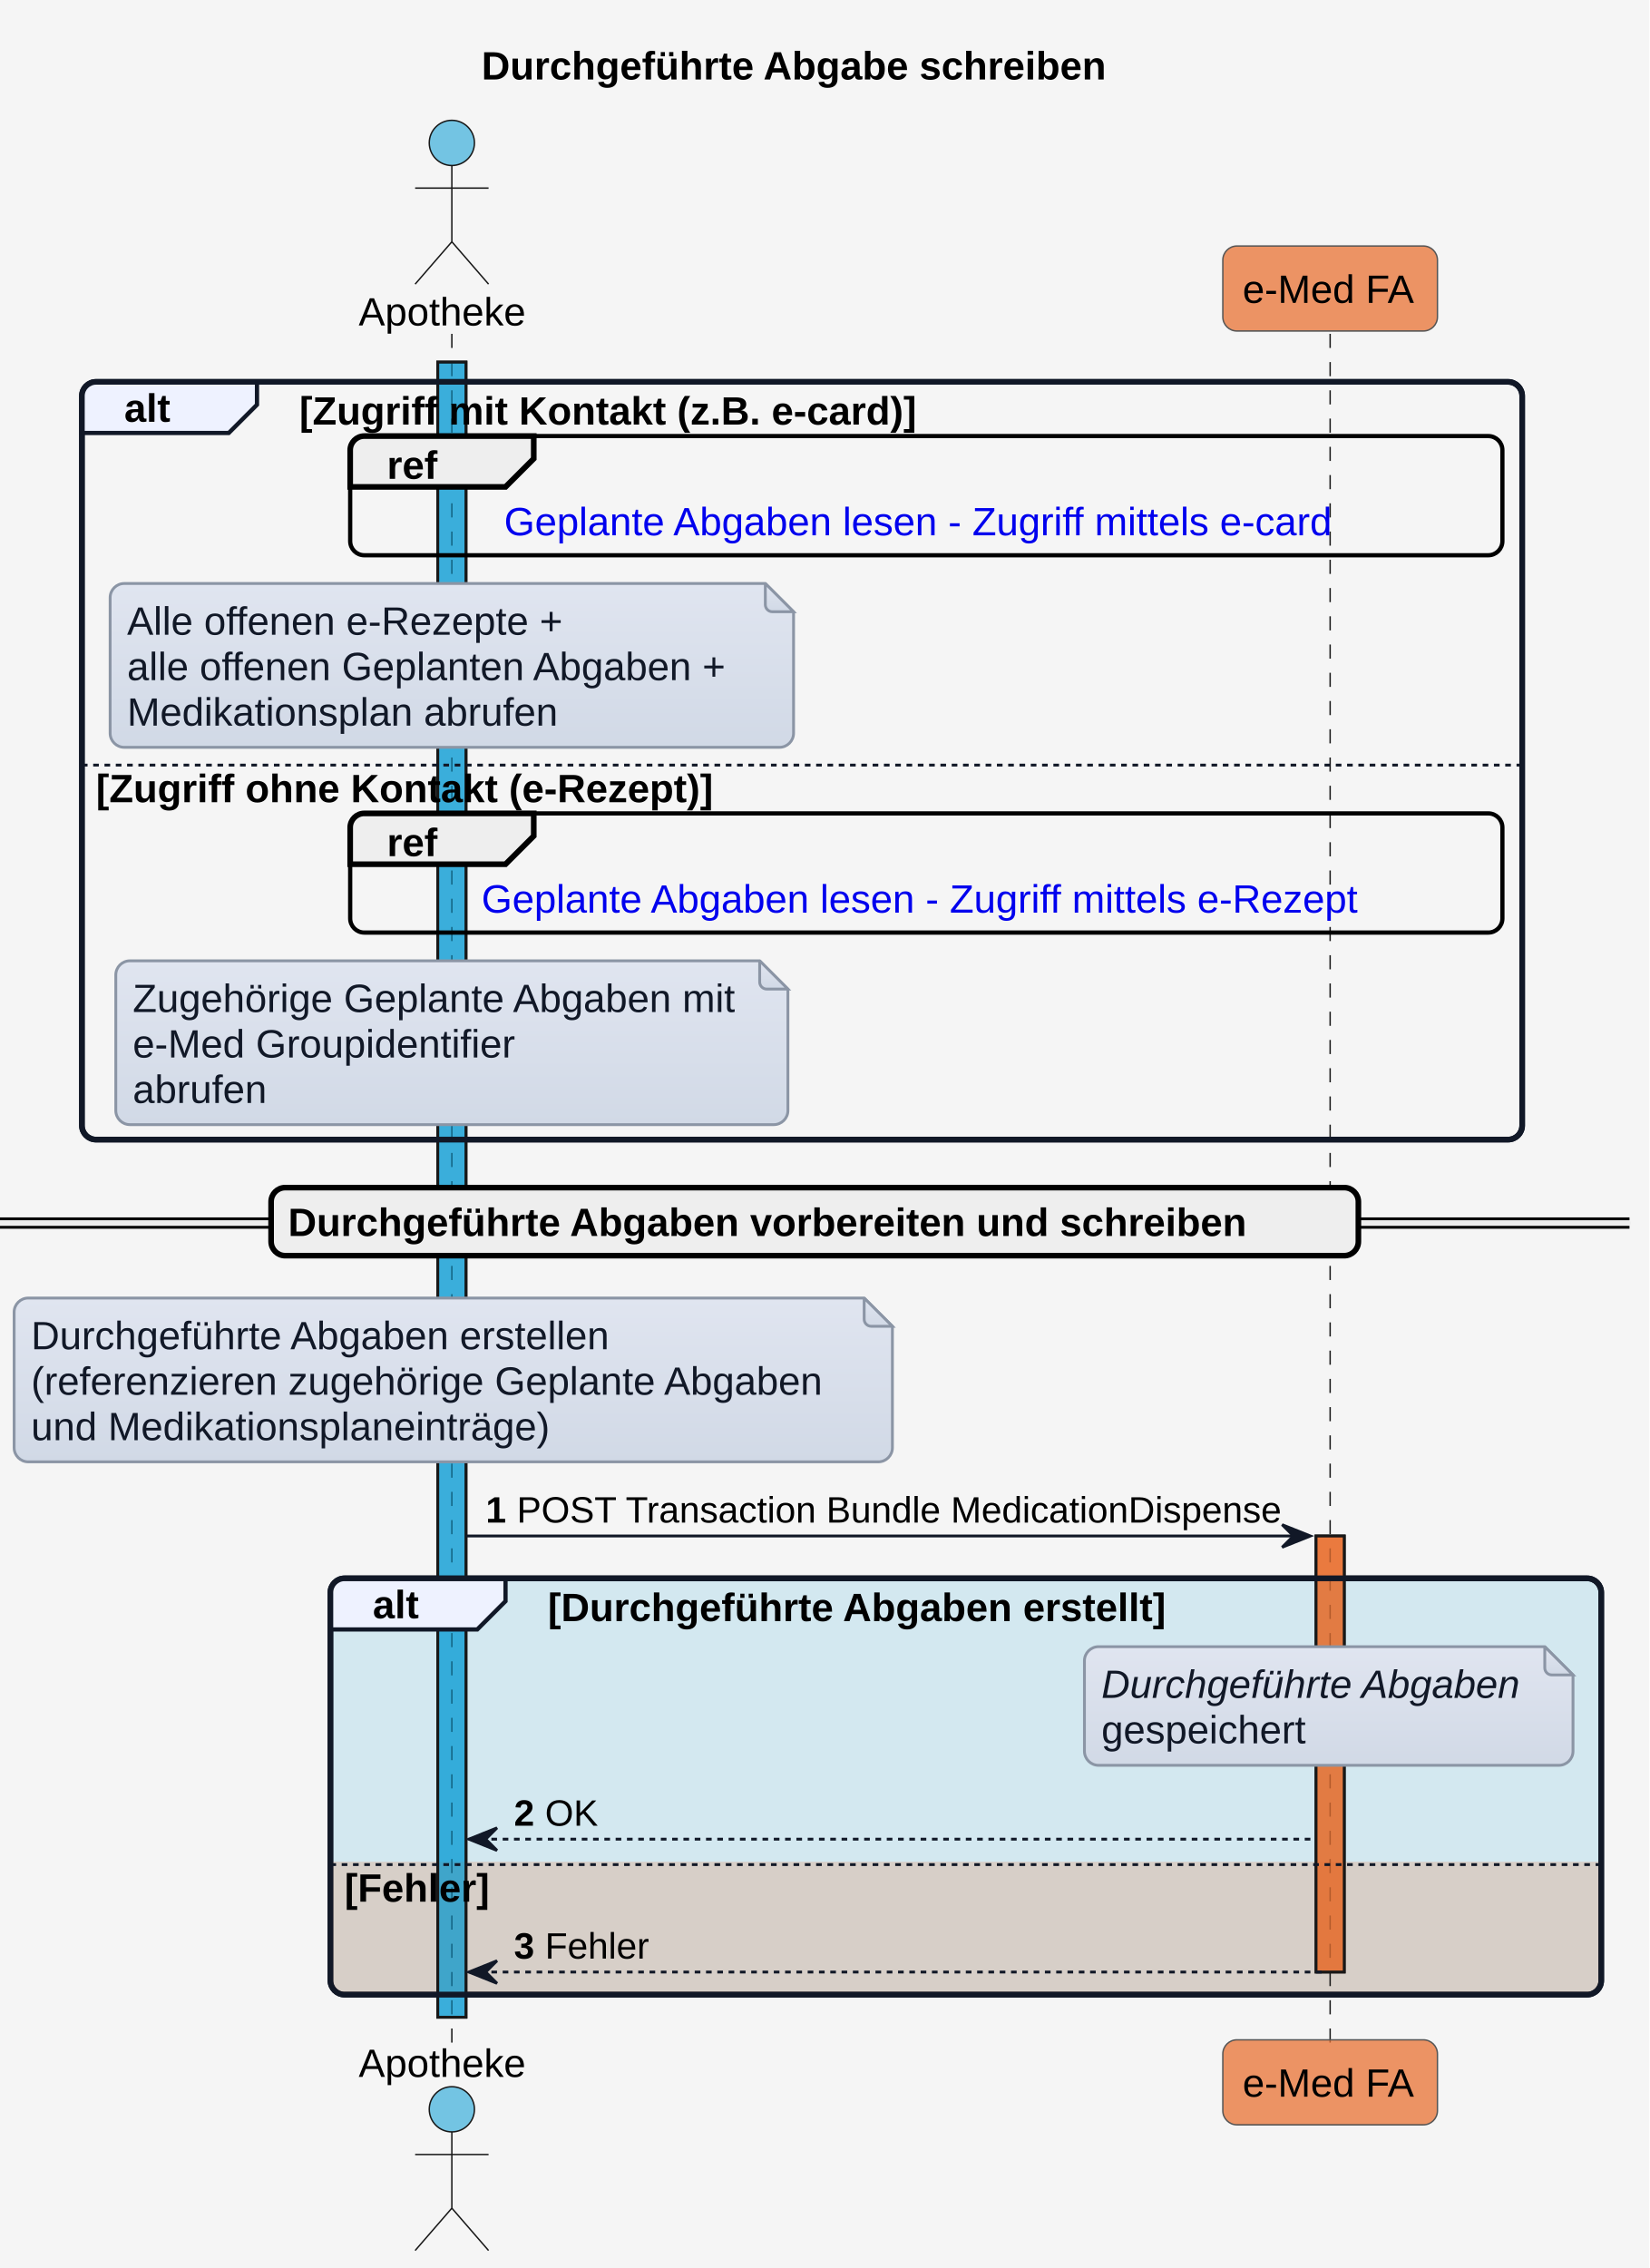
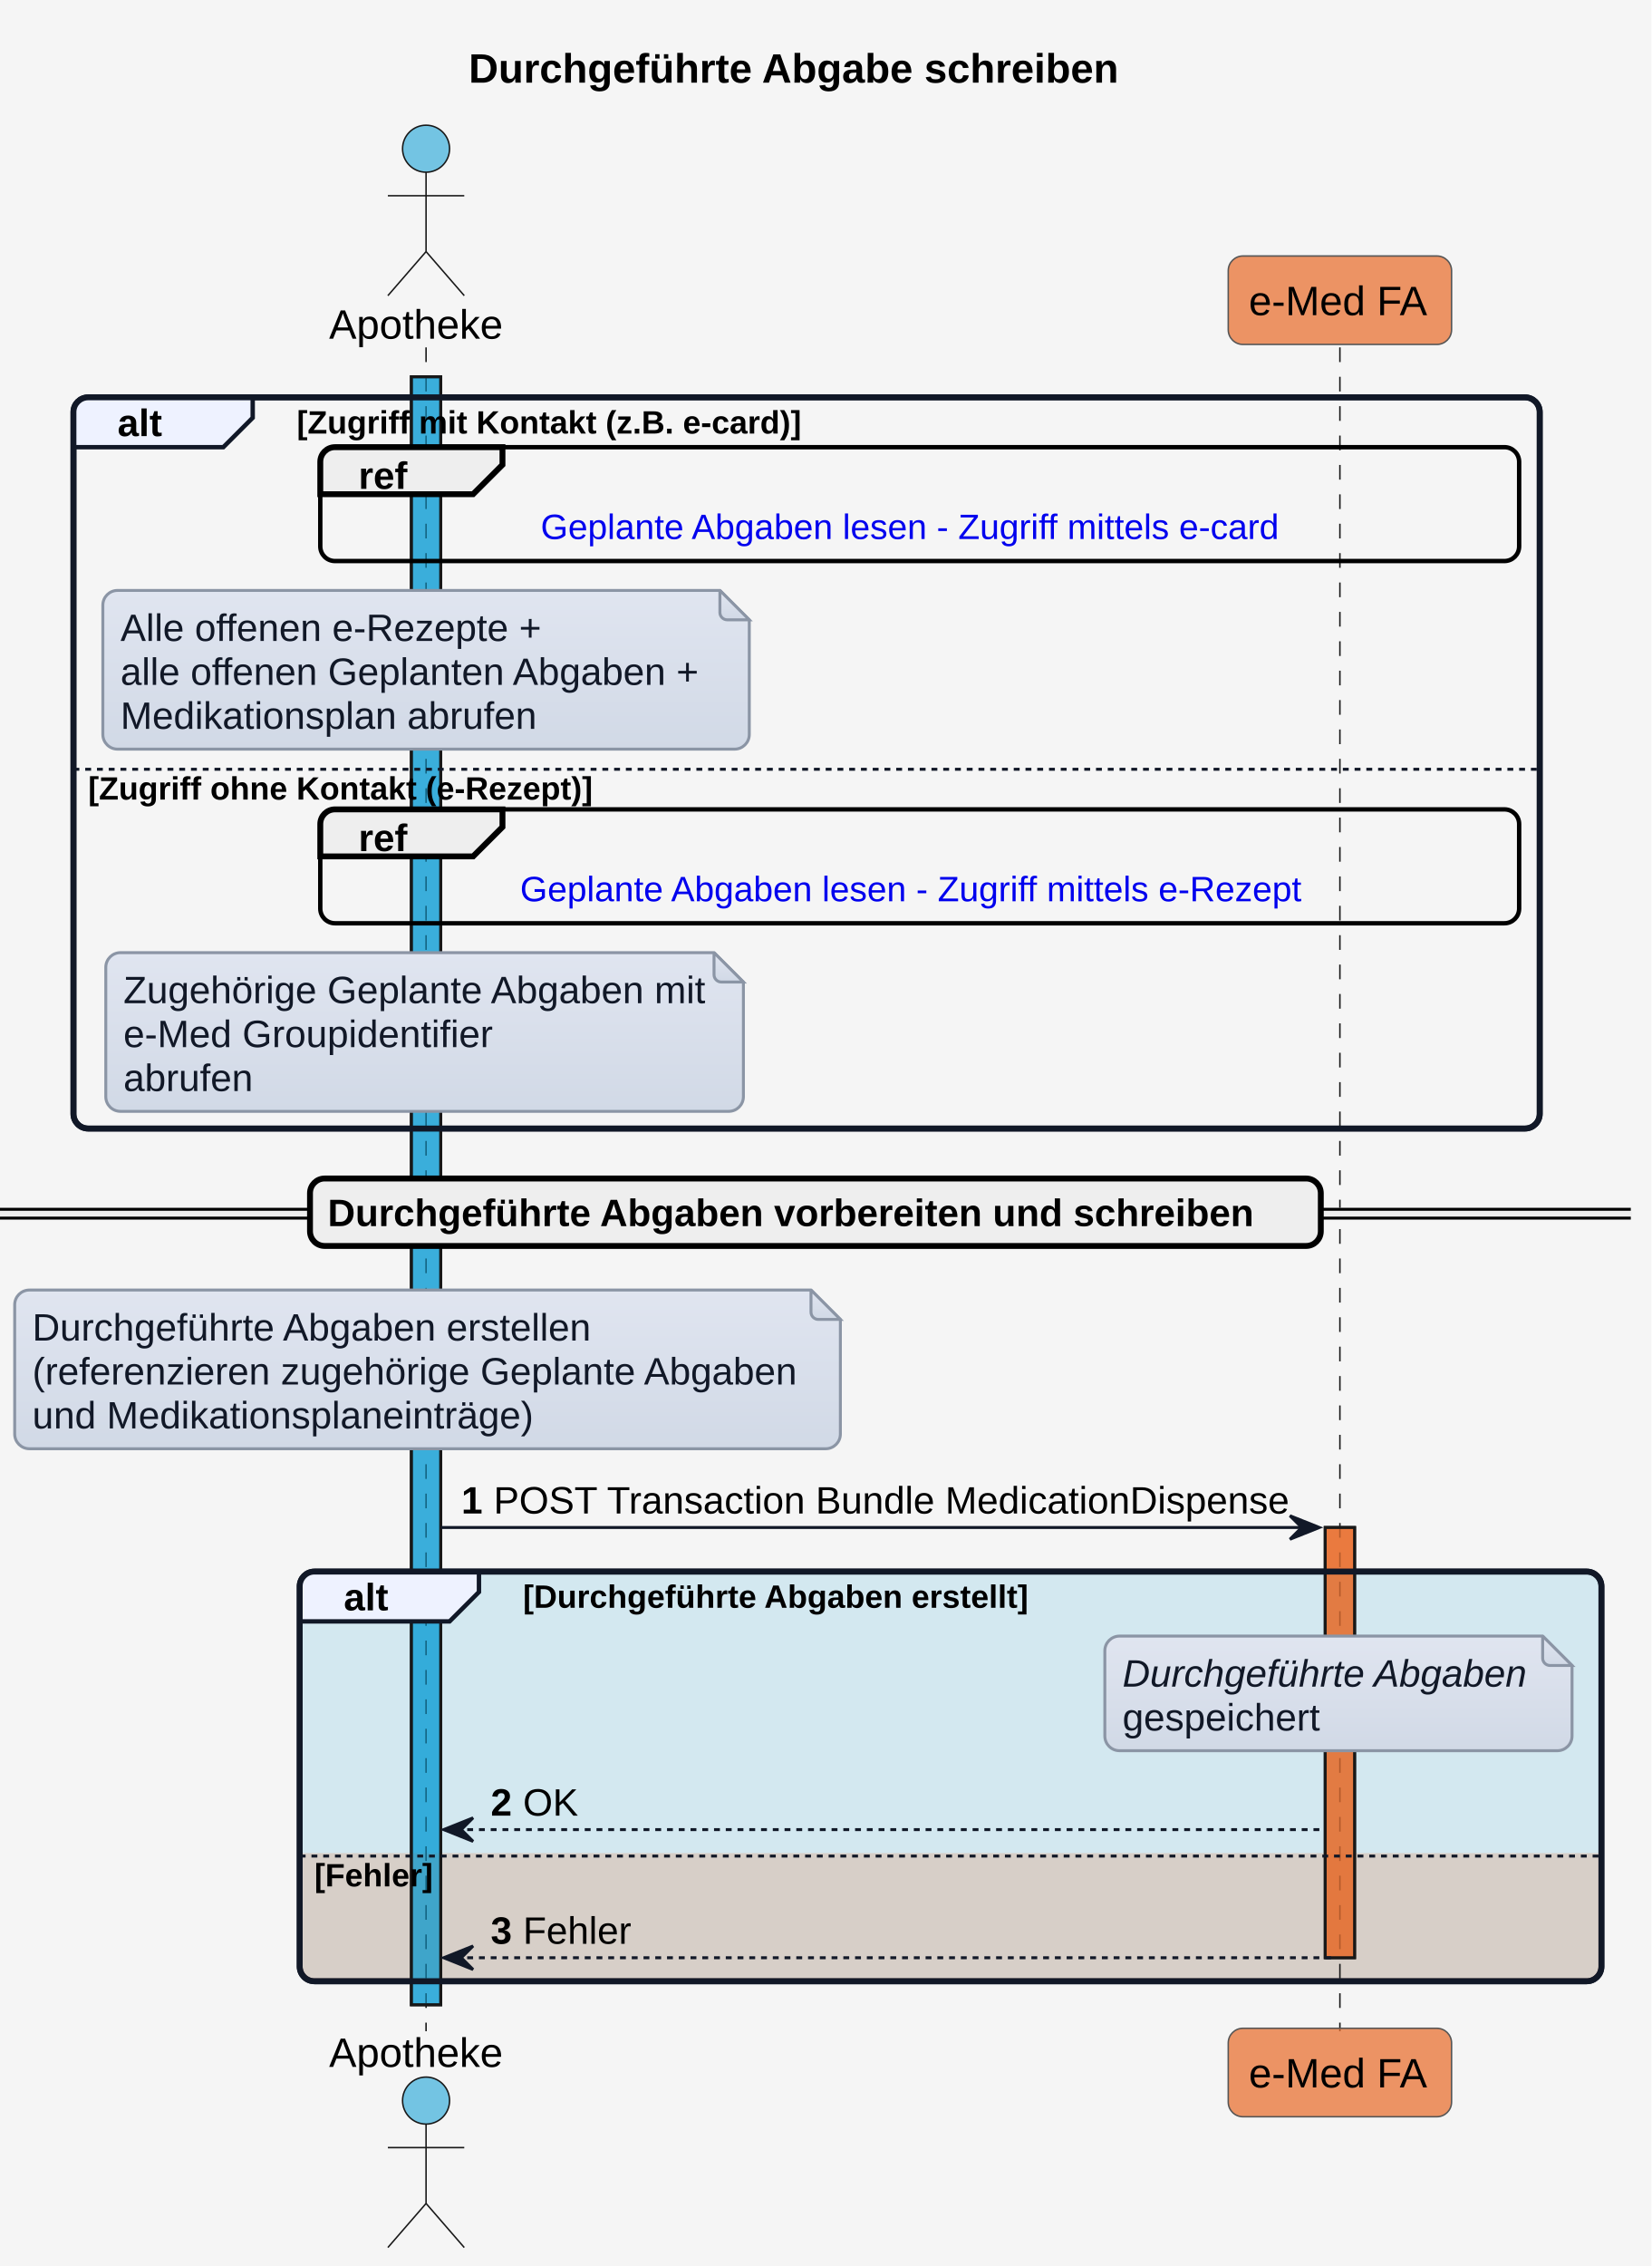
- <svg xmlns="http://www.w3.org/2000/svg" xmlns:xlink="http://www.w3.org/1999/xlink" contentStyleType="text/css" height="803px" preserveAspectRatio="none" style="width:584px;height:803px;background:#F5F5F5;" version="1.1" viewBox="0 0 584 803" width="584px" zoomAndPan="magnify">
+ <svg xmlns="http://www.w3.org/2000/svg" xmlns:xlink="http://www.w3.org/1999/xlink" contentStyleType="text/css" height="771px" preserveAspectRatio="none" style="width:562px;height:771px;background:#F5F5F5;" version="1.1" viewBox="0 0 562 771" width="562px" zoomAndPan="magnify">
  <defs>
-     <linearGradient id="g1jocq0n7gam6d0" x1="50%" x2="50%" y1="0%" y2="100%">
+     <linearGradient id="g1rahnvs7klw030" x1="50%" x2="50%" y1="0%" y2="100%">
      <stop offset="0%" stop-color="#E0E5F0" />
      <stop offset="100%" stop-color="#D1D9E6" />
    </linearGradient>
  </defs>
  <g>
-     <rect fill="#F5F5F5" height="803" style="stroke:none;stroke-width:1.0;" width="584" x="0" y="0" />
-     <text fill="#000000" font-family="Arial" font-size="14" font-weight="bold" lengthAdjust="spacing" textLength="235" x="170.5" y="28.132">Durchgeführte Abgabe schreiben</text>
-     <rect fill="#0F9ED5" fill-opacity="0.565" height="586.016" style="stroke:#181818;stroke-width:1.0;" width="10" x="155" y="128.197" />
-     <rect fill="#E97232" fill-opacity="0.741" height="154.391" style="stroke:#181818;stroke-width:1.0;" width="10" x="466" y="543.823" />
-     <rect fill="none" height="268.282" rx="5" ry="5" style="stroke:#111827;stroke-width:2.0;" width="510" x="29" y="135.197" />
-     <rect fill="#0F9ED5" fill-opacity="0.145" height="147.391" rx="5" ry="5" style="stroke:#111827;stroke-width:2.0;" width="450" x="117" y="558.823" />
-     <path d="M117,659.166 L567,659.166 L567,701.213 A5,5 0 0 1 562,706.213 L122,706.213 A5,5 0 0 1 117,701.213 L117,659.166 " fill="#E97132" fill-opacity="0.208" style="stroke:none;stroke-width:1.0;" />
-     <line style="stroke:#181818;stroke-width:0.5;stroke-dasharray:5.0,5.0;" x1="160" x2="160" y1="118.197" y2="723.213" />
-     <line style="stroke:#181818;stroke-width:0.5;stroke-dasharray:5.0,5.0;" x1="471" x2="471" y1="118.197" y2="723.213" />
-     <text fill="#000000" font-family="Arial" font-size="14" lengthAdjust="spacing" textLength="60" x="127" y="115.231">Apotheke</text>
-     <ellipse cx="160" cy="50.599" fill="#0F9ED5" fill-opacity="0.565" rx="8" ry="8" style="stroke:#181818;stroke-width:0.5;" />
-     <path d="M160,58.599 L160,85.599 M147,66.599 L173,66.599 M160,85.599 L147,100.599 M160,85.599 L173,100.599 " fill="none" style="stroke:#181818;stroke-width:0.5;" />
-     <text fill="#000000" font-family="Arial" font-size="14" lengthAdjust="spacing" textLength="60" x="127" y="735.345">Apotheke</text>
-     <ellipse cx="160" cy="746.812" fill="#0F9ED5" fill-opacity="0.565" rx="8" ry="8" style="stroke:#181818;stroke-width:0.5;" />
-     <path d="M160,754.812 L160,781.812 M147,762.812 L173,762.812 M160,781.812 L147,796.812 M160,781.812 L173,796.812 " fill="none" style="stroke:#181818;stroke-width:0.5;" />
-     <rect fill="#E97232" fill-opacity="0.741" height="30.099" rx="5" ry="5" style="stroke:#555555;stroke-width:0.5;" width="76" x="433" y="87.099" />
-     <text fill="#000000" font-family="Arial" font-size="14" lengthAdjust="spacing" textLength="62" x="440" y="107.231">e-Med FA</text>
-     <rect fill="#E97232" fill-opacity="0.741" height="30.099" rx="5" ry="5" style="stroke:#555555;stroke-width:0.5;" width="76" x="433" y="722.213" />
-     <text fill="#000000" font-family="Arial" font-size="14" lengthAdjust="spacing" textLength="62" x="440" y="742.345">e-Med FA</text>
-     <rect fill="#0F9ED5" fill-opacity="0.565" height="586.016" style="stroke:#181818;stroke-width:1.0;" width="10" x="155" y="128.197" />
-     <rect fill="#E97232" fill-opacity="0.741" height="154.391" style="stroke:#181818;stroke-width:1.0;" width="10" x="466" y="543.823" />
-     <path d="M34,135.197 L91,135.197 L91,143.296 L81,153.296 L29,153.296 L29,140.197 A5,5 0 0 1 34,135.197 " fill="#EEF2FF" style="stroke:#111827;stroke-width:1.5;" />
-     <rect fill="none" height="268.282" rx="5" ry="5" style="stroke:#111827;stroke-width:2.0;" width="510" x="29" y="135.197" />
-     <text fill="#000000" font-family="Arial" font-size="14" font-weight="bold" lengthAdjust="spacing" textLength="17" x="44" y="149.329">alt</text>
-     <text fill="#000000" font-family="Arial" font-size="14" font-weight="bold" lengthAdjust="spacing" textLength="227" x="106" y="150.329">[Zugriff mit Kontakt (z.B. e-card)]</text>
-     <rect fill="none" height="42.197" rx="5" ry="5" style="stroke:#000000;stroke-width:1.5;" width="408" x="124" y="154.394" />
-     <path d="M129,154.394 L189,154.394 L189,162.394 L179,172.394 L124,172.394 L124,159.394 A5,5 0 0 1 129,154.394 " fill="#EEEEEE" style="stroke:#000000;stroke-width:2.0;" />
-     <text fill="#000000" font-family="Arial" font-size="14" font-weight="bold" lengthAdjust="spacing" textLength="20" x="137" y="169.526">ref</text>
+     <rect fill="#F5F5F5" height="771" style="stroke:none;stroke-width:1.0;" width="562" x="0" y="0" />
+     <text fill="#000000" font-family="Arial" font-size="14" font-weight="bold" lengthAdjust="spacing" textLength="235" x="159.5" y="28.132">Durchgeführte Abgabe schreiben</text>
+     <rect fill="#0F9ED5" fill-opacity="0.565" height="553.921" style="stroke:#181818;stroke-width:1.0;" width="10" x="140" y="128.197" />
+     <rect fill="#E97232" fill-opacity="0.741" height="146.393" style="stroke:#181818;stroke-width:1.0;" width="10" x="451" y="519.726" />
+     <rect fill="none" height="248.785" rx="5" ry="5" style="stroke:#111827;stroke-width:2.0;" width="499" x="25" y="135.197" />
+     <rect fill="#0F9ED5" fill-opacity="0.145" height="139.393" rx="5" ry="5" style="stroke:#111827;stroke-width:2.0;" width="443" x="102" y="534.726" />
+     <path d="M102,630.521 L545,630.521 L545,669.119 A5,5 0 0 1 540,674.119 L107,674.119 A5,5 0 0 1 102,669.119 L102,630.521 " fill="#E97132" fill-opacity="0.208" style="stroke:none;stroke-width:1.0;" />
+     <line style="stroke:#181818;stroke-width:0.5;stroke-dasharray:5.0,5.0;" x1="145" x2="145" y1="118.197" y2="691.119" />
+     <line style="stroke:#181818;stroke-width:0.5;stroke-dasharray:5.0,5.0;" x1="456" x2="456" y1="118.197" y2="691.119" />
+     <text fill="#000000" font-family="Arial" font-size="14" lengthAdjust="spacing" textLength="60" x="112" y="115.231">Apotheke</text>
+     <ellipse cx="145" cy="50.599" fill="#0F9ED5" fill-opacity="0.565" rx="8" ry="8" style="stroke:#181818;stroke-width:0.5;" />
+     <path d="M145,58.599 L145,85.599 M132,66.599 L158,66.599 M145,85.599 L132,100.599 M145,85.599 L158,100.599 " fill="none" style="stroke:#181818;stroke-width:0.5;" />
+     <text fill="#000000" font-family="Arial" font-size="14" lengthAdjust="spacing" textLength="60" x="112" y="703.25">Apotheke</text>
+     <ellipse cx="145" cy="714.717" fill="#0F9ED5" fill-opacity="0.565" rx="8" ry="8" style="stroke:#181818;stroke-width:0.5;" />
+     <path d="M145,722.717 L145,749.717 M132,730.717 L158,730.717 M145,749.717 L132,764.717 M145,749.717 L158,764.717 " fill="none" style="stroke:#181818;stroke-width:0.5;" />
+     <rect fill="#E97232" fill-opacity="0.741" height="30.099" rx="5" ry="5" style="stroke:#555555;stroke-width:0.5;" width="76" x="418" y="87.099" />
+     <text fill="#000000" font-family="Arial" font-size="14" lengthAdjust="spacing" textLength="62" x="425" y="107.231">e-Med FA</text>
+     <rect fill="#E97232" fill-opacity="0.741" height="30.099" rx="5" ry="5" style="stroke:#555555;stroke-width:0.5;" width="76" x="418" y="690.119" />
+     <text fill="#000000" font-family="Arial" font-size="14" lengthAdjust="spacing" textLength="62" x="425" y="710.25">e-Med FA</text>
+     <rect fill="#0F9ED5" fill-opacity="0.565" height="553.921" style="stroke:#181818;stroke-width:1.0;" width="10" x="140" y="128.197" />
+     <rect fill="#E97232" fill-opacity="0.741" height="146.393" style="stroke:#181818;stroke-width:1.0;" width="10" x="451" y="519.726" />
+     <path d="M30,135.197 L86,135.197 L86,142.146 L76,152.146 L25,152.146 L25,140.197 A5,5 0 0 1 30,135.197 " fill="#EEF2FF" style="stroke:#111827;stroke-width:1.5;" />
+     <rect fill="none" height="248.785" rx="5" ry="5" style="stroke:#111827;stroke-width:2.0;" width="499" x="25" y="135.197" />
+     <text fill="#000000" font-family="Arial" font-size="13" font-weight="bold" lengthAdjust="spacing" textLength="16" x="40" y="148.391">alt</text>
+     <text fill="#000000" font-family="Arial" font-size="11" font-weight="bold" lengthAdjust="spacing" textLength="179" x="101" y="147.515">[Zugriff mit Kontakt (z.B. e-card)]</text>
+     <rect fill="none" height="38.748" rx="5" ry="5" style="stroke:#000000;stroke-width:1.5;" width="408" x="109" y="152.146" />
+     <path d="M114,152.146 L171,152.146 L171,158.146 L161,168.146 L109,168.146 L109,157.146 A5,5 0 0 1 114,152.146 " fill="#EEEEEE" style="stroke:#000000;stroke-width:2.0;" />
+     <text fill="#000000" font-family="Arial" font-size="13" font-weight="bold" lengthAdjust="spacing" textLength="17" x="122" y="166.34">ref</text>
    <a href="Sub_UC_eMed_07_01.html#sub_uc_emed_07_01_a-zugriff-mittels-e-card" target="_top" title="Sub_UC_eMed_07_01.html#sub_uc_emed_07_01_a-zugriff-mittels-e-card" xlink:actuate="onRequest" xlink:href="Sub_UC_eMed_07_01.html#sub_uc_emed_07_01_a-zugriff-mittels-e-card" xlink:show="new" xlink:title="Sub_UC_eMed_07_01.html#sub_uc_emed_07_01_a-zugriff-mittels-e-card" xlink:type="simple">
-       <text fill="#0000EE" font-family="Arial" font-size="14" lengthAdjust="spacing" textLength="299" x="178.5" y="189.526">Geplante Abgaben lesen - Zugriff mittels e-card</text>
+       <text fill="#0000EE" font-family="Arial" font-size="12" lengthAdjust="spacing" textLength="258" x="184" y="183.402">Geplante Abgaben lesen - Zugriff mittels e-card</text>
    </a>
-     <path d="M39,211.592 L39,259.592 A5,5 0 0 0 44,264.592 L276,264.592 A5,5 0 0 0 281,259.592 L281,216.592 L271,206.592 L44,206.592 A5,5 0 0 0 39,211.592 " fill="url(#g1jocq0n7gam6d0)" style="stroke:#8B95A5;stroke-width:1.0;" />
-     <path d="M271,206.592 L271,214.092 A2.5,2.5 0 0 0 273.5,216.592 L281,216.592 L271,206.592 " fill="url(#g1jocq0n7gam6d0)" style="stroke:#8B95A5;stroke-width:1.0;" />
-     <text fill="#111827" font-family="Arial" font-size="14" lengthAdjust="spacing" textLength="156" x="45" y="224.724">Alle offenen e-Rezepte +</text>
-     <text fill="#111827" font-family="Arial" font-size="14" lengthAdjust="spacing" textLength="217" x="45" y="240.822">alle offenen Geplanten Abgaben +</text>
-     <text fill="#111827" font-family="Arial" font-size="14" lengthAdjust="spacing" textLength="155" x="45" y="256.921">Medikationsplan abrufen</text>
-     <line style="stroke:#111827;stroke-width:1.0;stroke-dasharray:2.0,2.0;" x1="29" x2="539" y1="270.888" y2="270.888" />
-     <text fill="#000000" font-family="Arial" font-size="14" font-weight="bold" lengthAdjust="spacing" textLength="231" x="34" y="284.019">[Zugriff ohne Kontakt (e-Rezept)]</text>
-     <rect fill="none" height="42.197" rx="5" ry="5" style="stroke:#000000;stroke-width:1.5;" width="408" x="124" y="287.986" />
-     <path d="M129,287.986 L189,287.986 L189,295.986 L179,305.986 L124,305.986 L124,292.986 A5,5 0 0 1 129,287.986 " fill="#EEEEEE" style="stroke:#000000;stroke-width:2.0;" />
-     <text fill="#000000" font-family="Arial" font-size="14" font-weight="bold" lengthAdjust="spacing" textLength="20" x="137" y="303.118">ref</text>
+     <path d="M35,205.894 L35,249.894 A5,5 0 0 0 40,254.894 L250,254.894 A5,5 0 0 0 255,249.894 L255,210.894 L245,200.894 L40,200.894 A5,5 0 0 0 35,205.894 " fill="url(#g1rahnvs7klw030)" style="stroke:#8B95A5;stroke-width:1.0;" />
+     <path d="M245,200.894 L245,208.394 A2.5,2.5 0 0 0 247.5,210.894 L255,210.894 L245,200.894 " fill="url(#g1rahnvs7klw030)" style="stroke:#8B95A5;stroke-width:1.0;" />
+     <text fill="#111827" font-family="Arial" font-size="13" lengthAdjust="spacing" textLength="142" x="41" y="218.087">Alle offenen e-Rezepte +</text>
+     <text fill="#111827" font-family="Arial" font-size="13" lengthAdjust="spacing" textLength="195" x="41" y="233.036">alle offenen Geplanten Abgaben +</text>
+     <text fill="#111827" font-family="Arial" font-size="13" lengthAdjust="spacing" textLength="140" x="41" y="247.985">Medikationsplan abrufen</text>
+     <line style="stroke:#111827;stroke-width:1.0;stroke-dasharray:2.0,2.0;" x1="25" x2="524" y1="261.74" y2="261.74" />
+     <text fill="#000000" font-family="Arial" font-size="11" font-weight="bold" lengthAdjust="spacing" textLength="181" x="30" y="272.058">[Zugriff ohne Kontakt (e-Rezept)]</text>
+     <rect fill="none" height="38.748" rx="5" ry="5" style="stroke:#000000;stroke-width:1.5;" width="408" x="109" y="275.389" />
+     <path d="M114,275.389 L171,275.389 L171,281.389 L161,291.389 L109,291.389 L109,280.389 A5,5 0 0 1 114,275.389 " fill="#EEEEEE" style="stroke:#000000;stroke-width:2.0;" />
+     <text fill="#000000" font-family="Arial" font-size="13" font-weight="bold" lengthAdjust="spacing" textLength="17" x="122" y="289.582">ref</text>
    <a href="Sub_UC_eMed_07_01.html#sub_uc_emed_07_01_b-zugriff-mittels-e-rezept" target="_top" title="Sub_UC_eMed_07_01.html#sub_uc_emed_07_01_b-zugriff-mittels-e-rezept" xlink:actuate="onRequest" xlink:href="Sub_UC_eMed_07_01.html#sub_uc_emed_07_01_b-zugriff-mittels-e-rezept" xlink:show="new" xlink:title="Sub_UC_eMed_07_01.html#sub_uc_emed_07_01_b-zugriff-mittels-e-rezept" xlink:type="simple">
-       <text fill="#0000EE" font-family="Arial" font-size="14" lengthAdjust="spacing" textLength="315" x="170.5" y="323.118">Geplante Abgaben lesen - Zugriff mittels e-Rezept</text>
+       <text fill="#0000EE" font-family="Arial" font-size="12" lengthAdjust="spacing" textLength="272" x="177" y="306.644">Geplante Abgaben lesen - Zugriff mittels e-Rezept</text>
    </a>
-     <path d="M41,345.184 L41,393.184 A5,5 0 0 0 46,398.184 L274,398.184 A5,5 0 0 0 279,393.184 L279,350.184 L269,340.184 L46,340.184 A5,5 0 0 0 41,345.184 " fill="url(#g1jocq0n7gam6d0)" style="stroke:#8B95A5;stroke-width:1.0;" />
-     <path d="M269,340.184 L269,347.684 A2.5,2.5 0 0 0 271.5,350.184 L279,350.184 L269,340.184 " fill="url(#g1jocq0n7gam6d0)" style="stroke:#8B95A5;stroke-width:1.0;" />
-     <text fill="#111827" font-family="Arial" font-size="14" lengthAdjust="spacing" textLength="217" x="47" y="358.315">Zugehörige Geplante Abgaben mit</text>
-     <text fill="#111827" font-family="Arial" font-size="14" lengthAdjust="spacing" textLength="138" x="47" y="374.414">e-Med Groupidentifier</text>
-     <text fill="#111827" font-family="Arial" font-size="14" lengthAdjust="spacing" textLength="49" x="47" y="390.513">abrufen</text>
-     <rect fill="#EEEEEE" height="3" rx="5" ry="5" style="stroke:#EEEEEE;stroke-width:1.0;" width="577" x="0" y="431.529" />
-     <line style="stroke:#000000;stroke-width:1.0;" x1="0" x2="577" y1="431.529" y2="431.529" />
-     <line style="stroke:#000000;stroke-width:1.0;" x1="0" x2="577" y1="434.529" y2="434.529" />
-     <rect fill="#EEEEEE" height="24.099" rx="5" ry="5" style="stroke:#000000;stroke-width:2.0;" width="385" x="96" y="420.479" />
-     <text fill="#000000" font-family="Arial" font-size="14" font-weight="bold" lengthAdjust="spacing" textLength="363" x="102" y="437.611">Durchgeführte Abgaben vorbereiten und schreiben</text>
-     <path d="M5,464.578 L5,512.578 A5,5 0 0 0 10,517.578 L311,517.578 A5,5 0 0 0 316,512.578 L316,469.578 L306,459.578 L10,459.578 A5,5 0 0 0 5,464.578 " fill="url(#g1jocq0n7gam6d0)" style="stroke:#8B95A5;stroke-width:1.0;" />
-     <path d="M306,459.578 L306,467.078 A2.5,2.5 0 0 0 308.5,469.578 L316,469.578 L306,459.578 " fill="url(#g1jocq0n7gam6d0)" style="stroke:#8B95A5;stroke-width:1.0;" />
-     <text fill="#111827" font-family="Arial" font-size="14" lengthAdjust="spacing" textLength="210" x="11" y="477.71">Durchgeführte Abgaben erstellen</text>
-     <text fill="#111827" font-family="Arial" font-size="14" lengthAdjust="spacing" textLength="286" x="11" y="493.809">(referenzieren zugehörige Geplante Abgaben</text>
-     <text fill="#111827" font-family="Arial" font-size="14" lengthAdjust="spacing" textLength="187" x="11" y="509.907">und Medikationsplaneinträge)</text>
-     <polygon fill="#111827" points="454,539.823,464,543.823,454,547.823,458,543.823" style="stroke:#111827;stroke-width:1.0;" />
-     <line style="stroke:#111827;stroke-width:1.0;" x1="165" x2="460" y1="543.823" y2="543.823" />
-     <text fill="#000000" font-family="Arial" font-size="13" font-weight="bold" lengthAdjust="spacing" textLength="7" x="172" y="539.068">1</text>
-     <text fill="#000000" font-family="Arial" font-size="13" lengthAdjust="spacing" textLength="271" x="183" y="539.068">POST Transaction Bundle MedicationDispense</text>
-     <path d="M122,558.823 L179,558.823 L179,566.921 L169,576.921 L117,576.921 L117,563.823 A5,5 0 0 1 122,558.823 " fill="#EEF2FF" style="stroke:#111827;stroke-width:1.5;" />
-     <rect fill="none" height="147.391" rx="5" ry="5" style="stroke:#111827;stroke-width:2.0;" width="450" x="117" y="558.823" />
-     <text fill="#000000" font-family="Arial" font-size="14" font-weight="bold" lengthAdjust="spacing" textLength="17" x="132" y="572.955">alt</text>
-     <text fill="#000000" font-family="Arial" font-size="14" font-weight="bold" lengthAdjust="spacing" textLength="233" x="194" y="573.955">[Durchgeführte Abgaben erstellt]</text>
-     <path d="M384,588.02 L384,620.02 A5,5 0 0 0 389,625.02 L552,625.02 A5,5 0 0 0 557,620.02 L557,593.02 L547,583.02 L389,583.02 A5,5 0 0 0 384,588.02 " fill="url(#g1jocq0n7gam6d0)" style="stroke:#8B95A5;stroke-width:1.0;" />
-     <path d="M547,583.02 L547,590.52 A2.5,2.5 0 0 0 549.5,593.02 L557,593.02 L547,583.02 " fill="url(#g1jocq0n7gam6d0)" style="stroke:#8B95A5;stroke-width:1.0;" />
-     <text fill="#111827" font-family="Arial" font-size="14" font-style="italic" lengthAdjust="spacing" textLength="152" x="390" y="601.152">Durchgeführte Abgaben</text>
-     <text fill="#111827" font-family="Arial" font-size="14" lengthAdjust="spacing" textLength="74" x="390" y="617.25">gespeichert</text>
-     <polygon fill="#111827" points="176,647.166,166,651.166,176,655.166,172,651.166" style="stroke:#111827;stroke-width:1.0;" />
-     <line style="stroke:#111827;stroke-width:1.0;stroke-dasharray:2.0,2.0;" x1="170" x2="465" y1="651.166" y2="651.166" />
-     <text fill="#000000" font-family="Arial" font-size="13" font-weight="bold" lengthAdjust="spacing" textLength="7" x="182" y="646.411">2</text>
-     <text fill="#000000" font-family="Arial" font-size="13" lengthAdjust="spacing" textLength="19" x="193" y="646.411">OK</text>
-     <line style="stroke:#111827;stroke-width:1.0;stroke-dasharray:2.0,2.0;" x1="117" x2="567" y1="660.166" y2="660.166" />
-     <text fill="#000000" font-family="Arial" font-size="14" font-weight="bold" lengthAdjust="spacing" textLength="56" x="122" y="673.298">[Fehler]</text>
-     <polygon fill="#111827" points="176,694.213,166,698.213,176,702.213,172,698.213" style="stroke:#111827;stroke-width:1.0;" />
-     <line style="stroke:#111827;stroke-width:1.0;stroke-dasharray:2.0,2.0;" x1="170" x2="470" y1="698.213" y2="698.213" />
-     <text fill="#000000" font-family="Arial" font-size="13" font-weight="bold" lengthAdjust="spacing" textLength="7" x="182" y="693.458">3</text>
-     <text fill="#000000" font-family="Arial" font-size="13" lengthAdjust="spacing" textLength="36" x="193" y="693.458">Fehler</text>
+     <path d="M36,329.136 L36,373.136 A5,5 0 0 0 41,378.136 L248,378.136 A5,5 0 0 0 253,373.136 L253,334.136 L243,324.136 L41,324.136 A5,5 0 0 0 36,329.136 " fill="url(#g1rahnvs7klw030)" style="stroke:#8B95A5;stroke-width:1.0;" />
+     <path d="M243,324.136 L243,331.636 A2.5,2.5 0 0 0 245.5,334.136 L253,334.136 L243,324.136 " fill="url(#g1rahnvs7klw030)" style="stroke:#8B95A5;stroke-width:1.0;" />
+     <text fill="#111827" font-family="Arial" font-size="13" lengthAdjust="spacing" textLength="196" x="42" y="341.33">Zugehörige Geplante Abgaben mit</text>
+     <text fill="#111827" font-family="Arial" font-size="13" lengthAdjust="spacing" textLength="123" x="42" y="356.279">e-Med Groupidentifier</text>
+     <text fill="#111827" font-family="Arial" font-size="13" lengthAdjust="spacing" textLength="42" x="42" y="371.228">abrufen</text>
+     <rect fill="#EEEEEE" height="3" rx="5" ry="5" style="stroke:#EEEEEE;stroke-width:1.0;" width="555" x="0" y="411.457" />
+     <line style="stroke:#000000;stroke-width:1.0;" x1="0" x2="555" y1="411.457" y2="411.457" />
+     <line style="stroke:#000000;stroke-width:1.0;" x1="0" x2="555" y1="414.457" y2="414.457" />
+     <rect fill="#EEEEEE" height="22.949" rx="5" ry="5" style="stroke:#000000;stroke-width:2.0;" width="344" x="105.5" y="400.982" />
+     <text fill="#000000" font-family="Arial" font-size="13" font-weight="bold" lengthAdjust="spacing" textLength="322" x="111.5" y="417.176">Durchgeführte Abgaben vorbereiten und schreiben</text>
+     <path d="M5,443.931 L5,487.931 A5,5 0 0 0 10,492.931 L281,492.931 A5,5 0 0 0 286,487.931 L286,448.931 L276,438.931 L10,438.931 A5,5 0 0 0 5,443.931 " fill="url(#g1rahnvs7klw030)" style="stroke:#8B95A5;stroke-width:1.0;" />
+     <path d="M276,438.931 L276,446.431 A2.5,2.5 0 0 0 278.5,448.931 L286,448.931 L276,438.931 " fill="url(#g1rahnvs7klw030)" style="stroke:#8B95A5;stroke-width:1.0;" />
+     <text fill="#111827" font-family="Arial" font-size="13" lengthAdjust="spacing" textLength="188" x="11" y="456.125">Durchgeführte Abgaben erstellen</text>
+     <text fill="#111827" font-family="Arial" font-size="13" lengthAdjust="spacing" textLength="256" x="11" y="471.074">(referenzieren zugehörige Geplante Abgaben</text>
+     <text fill="#111827" font-family="Arial" font-size="13" lengthAdjust="spacing" textLength="169" x="11" y="486.022">und Medikationsplaneinträge)</text>
+     <polygon fill="#111827" points="439,515.726,449,519.726,439,523.726,443,519.726" style="stroke:#111827;stroke-width:1.0;" />
+     <line style="stroke:#111827;stroke-width:1.0;" x1="150" x2="445" y1="519.726" y2="519.726" />
+     <text fill="#000000" font-family="Arial" font-size="13" font-weight="bold" lengthAdjust="spacing" textLength="7" x="157" y="514.971">1</text>
+     <text fill="#000000" font-family="Arial" font-size="13" lengthAdjust="spacing" textLength="271" x="168" y="514.971">POST Transaction Bundle MedicationDispense</text>
+     <path d="M107,534.726 L163,534.726 L163,541.675 L153,551.675 L102,551.675 L102,539.726 A5,5 0 0 1 107,534.726 " fill="#EEF2FF" style="stroke:#111827;stroke-width:1.5;" />
+     <rect fill="none" height="139.393" rx="5" ry="5" style="stroke:#111827;stroke-width:2.0;" width="443" x="102" y="534.726" />
+     <text fill="#000000" font-family="Arial" font-size="13" font-weight="bold" lengthAdjust="spacing" textLength="16" x="117" y="547.92">alt</text>
+     <text fill="#000000" font-family="Arial" font-size="11" font-weight="bold" lengthAdjust="spacing" textLength="183" x="178" y="547.044">[Durchgeführte Abgaben erstellt]</text>
+     <path d="M376,561.675 L376,590.675 A5,5 0 0 0 381,595.675 L530,595.675 A5,5 0 0 0 535,590.675 L535,566.675 L525,556.675 L381,556.675 A5,5 0 0 0 376,561.675 " fill="url(#g1rahnvs7klw030)" style="stroke:#8B95A5;stroke-width:1.0;" />
+     <path d="M525,556.675 L525,564.175 A2.5,2.5 0 0 0 527.5,566.675 L535,566.675 L525,556.675 " fill="url(#g1rahnvs7klw030)" style="stroke:#8B95A5;stroke-width:1.0;" />
+     <text fill="#111827" font-family="Arial" font-size="13" font-style="italic" lengthAdjust="spacing" textLength="138" x="382" y="573.869">Durchgeführte Abgaben</text>
+     <text fill="#111827" font-family="Arial" font-size="13" lengthAdjust="spacing" textLength="67" x="382" y="588.817">gespeichert</text>
+     <polygon fill="#111827" points="161,618.521,151,622.521,161,626.521,157,622.521" style="stroke:#111827;stroke-width:1.0;" />
+     <line style="stroke:#111827;stroke-width:1.0;stroke-dasharray:2.0,2.0;" x1="155" x2="450" y1="622.521" y2="622.521" />
+     <text fill="#000000" font-family="Arial" font-size="13" font-weight="bold" lengthAdjust="spacing" textLength="7" x="167" y="617.766">2</text>
+     <text fill="#000000" font-family="Arial" font-size="13" lengthAdjust="spacing" textLength="19" x="178" y="617.766">OK</text>
+     <line style="stroke:#111827;stroke-width:1.0;stroke-dasharray:2.0,2.0;" x1="102" x2="545" y1="631.521" y2="631.521" />
+     <text fill="#000000" font-family="Arial" font-size="11" font-weight="bold" lengthAdjust="spacing" textLength="43" x="107" y="641.839">[Fehler]</text>
+     <polygon fill="#111827" points="161,662.119,151,666.119,161,670.119,157,666.119" style="stroke:#111827;stroke-width:1.0;" />
+     <line style="stroke:#111827;stroke-width:1.0;stroke-dasharray:2.0,2.0;" x1="155" x2="455" y1="666.119" y2="666.119" />
+     <text fill="#000000" font-family="Arial" font-size="13" font-weight="bold" lengthAdjust="spacing" textLength="7" x="167" y="661.364">3</text>
+     <text fill="#000000" font-family="Arial" font-size="13" lengthAdjust="spacing" textLength="36" x="178" y="661.364">Fehler</text>
  </g>
</svg>
